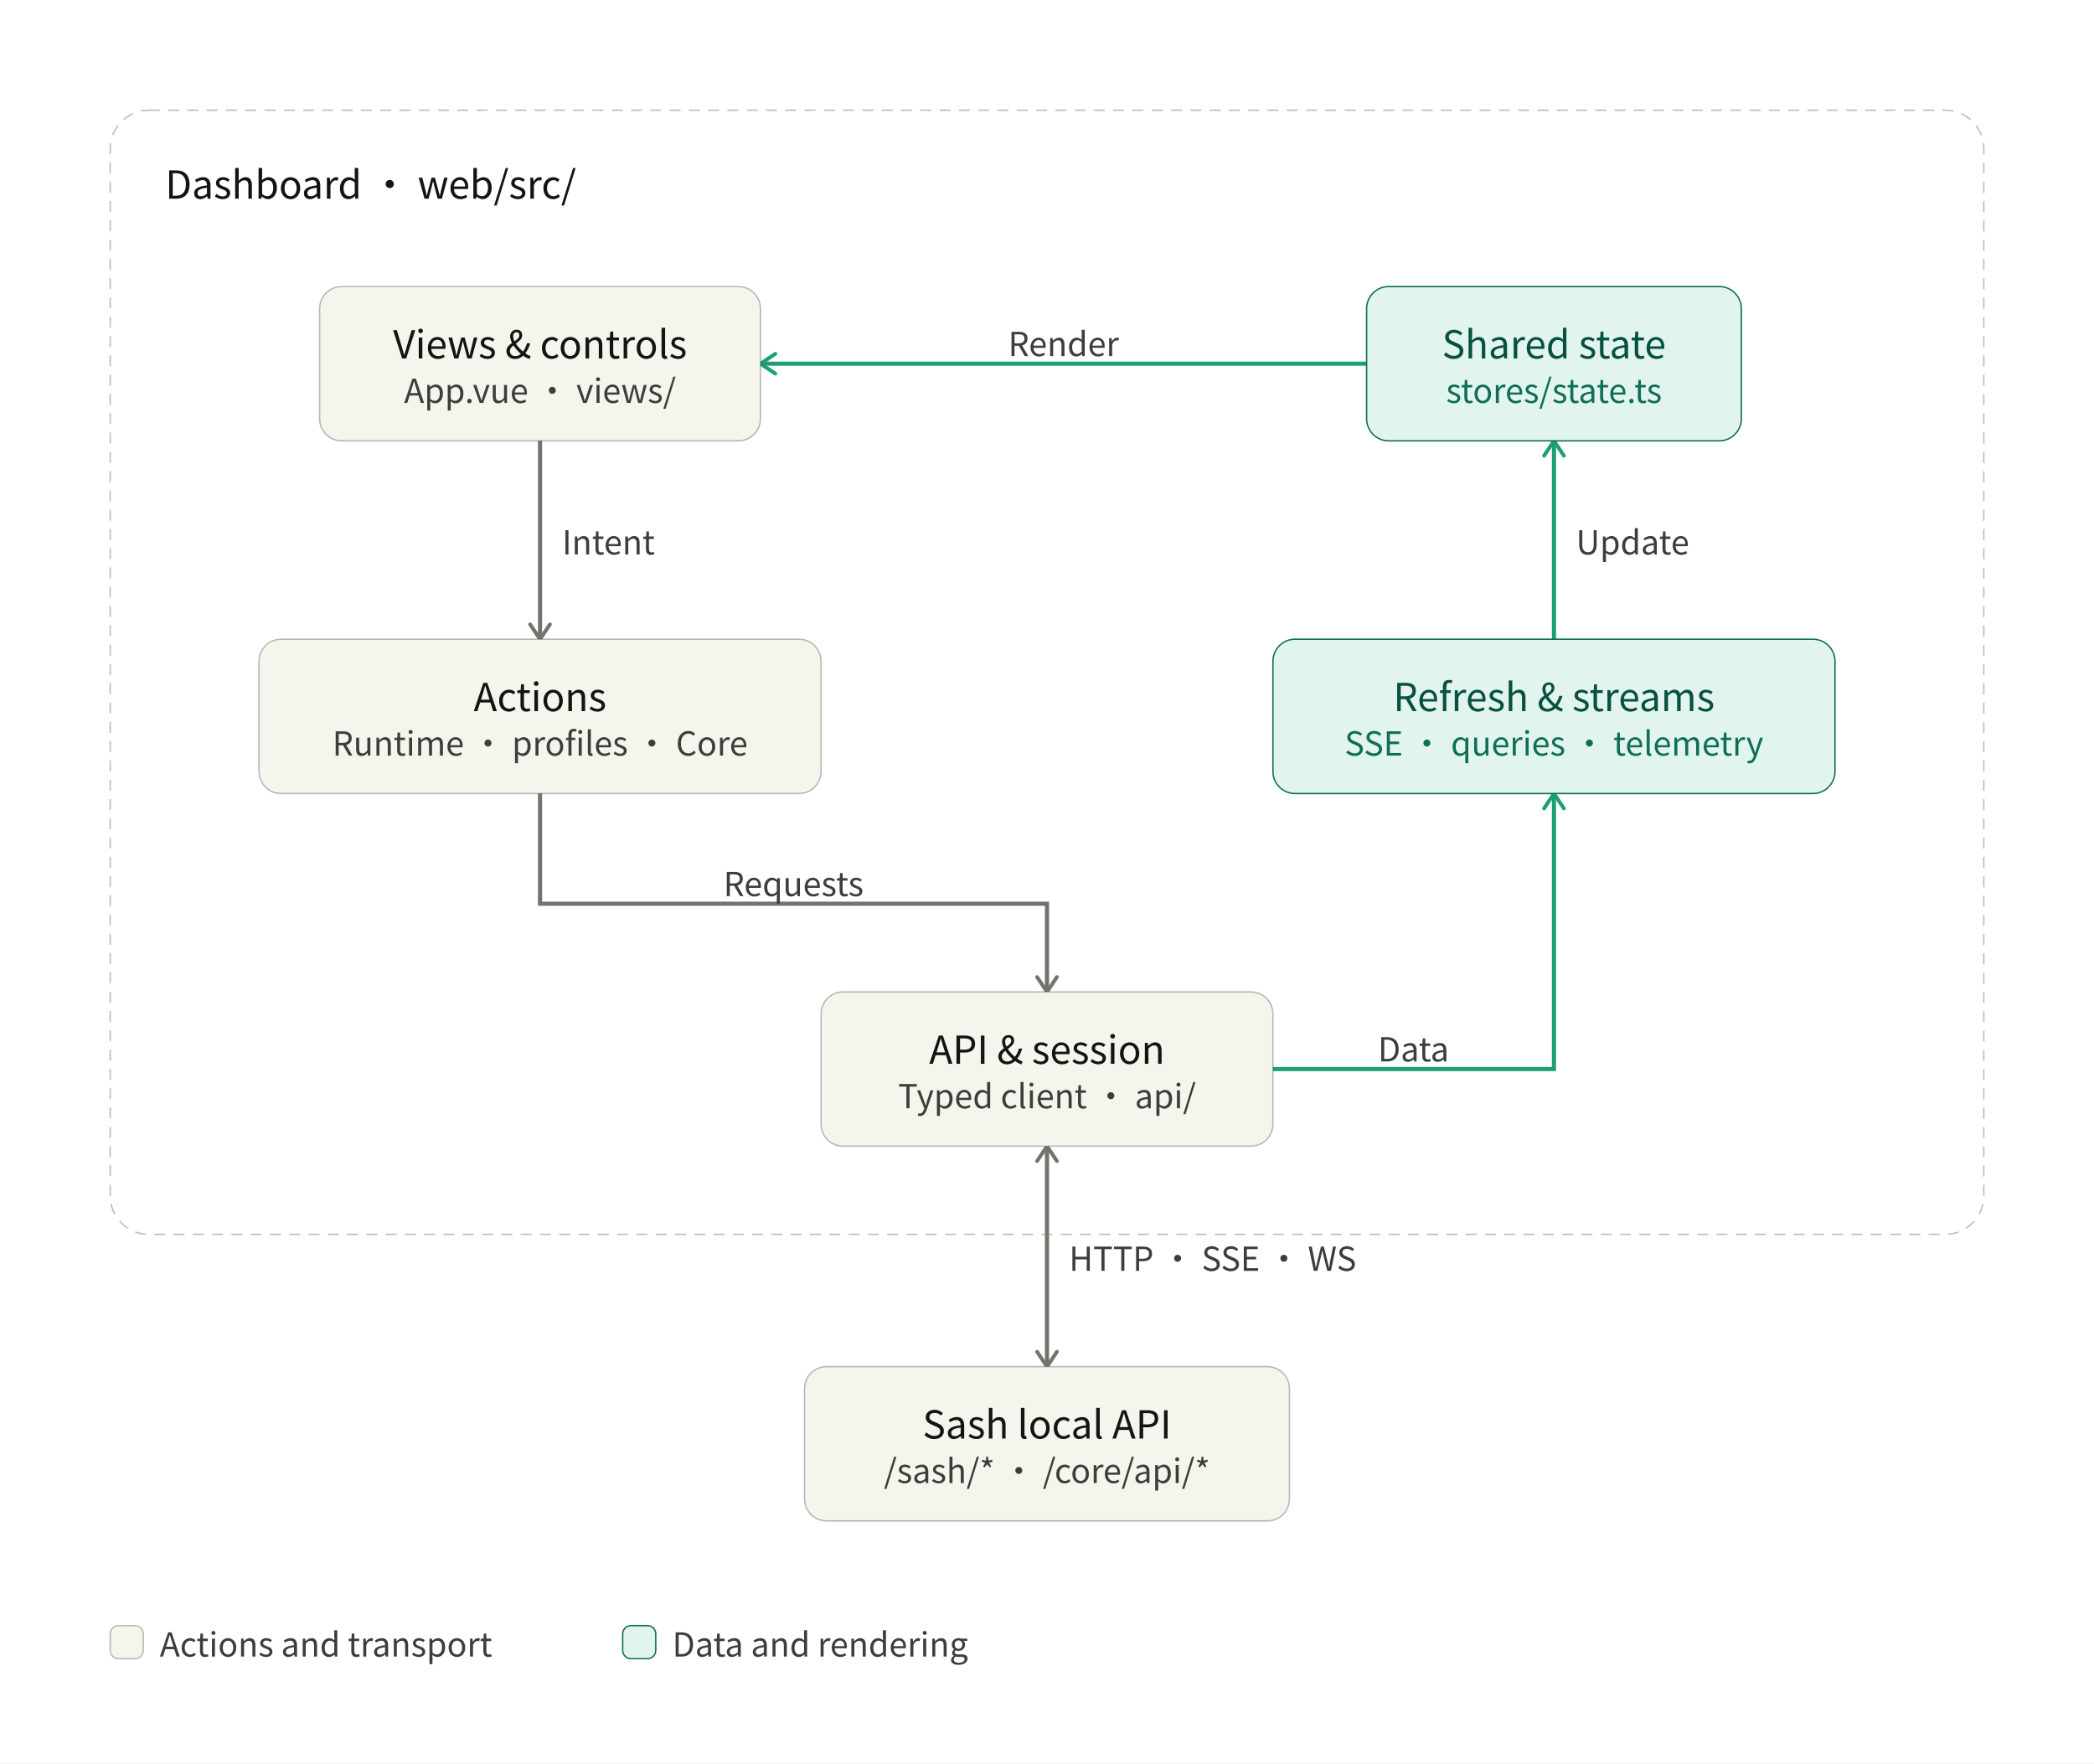
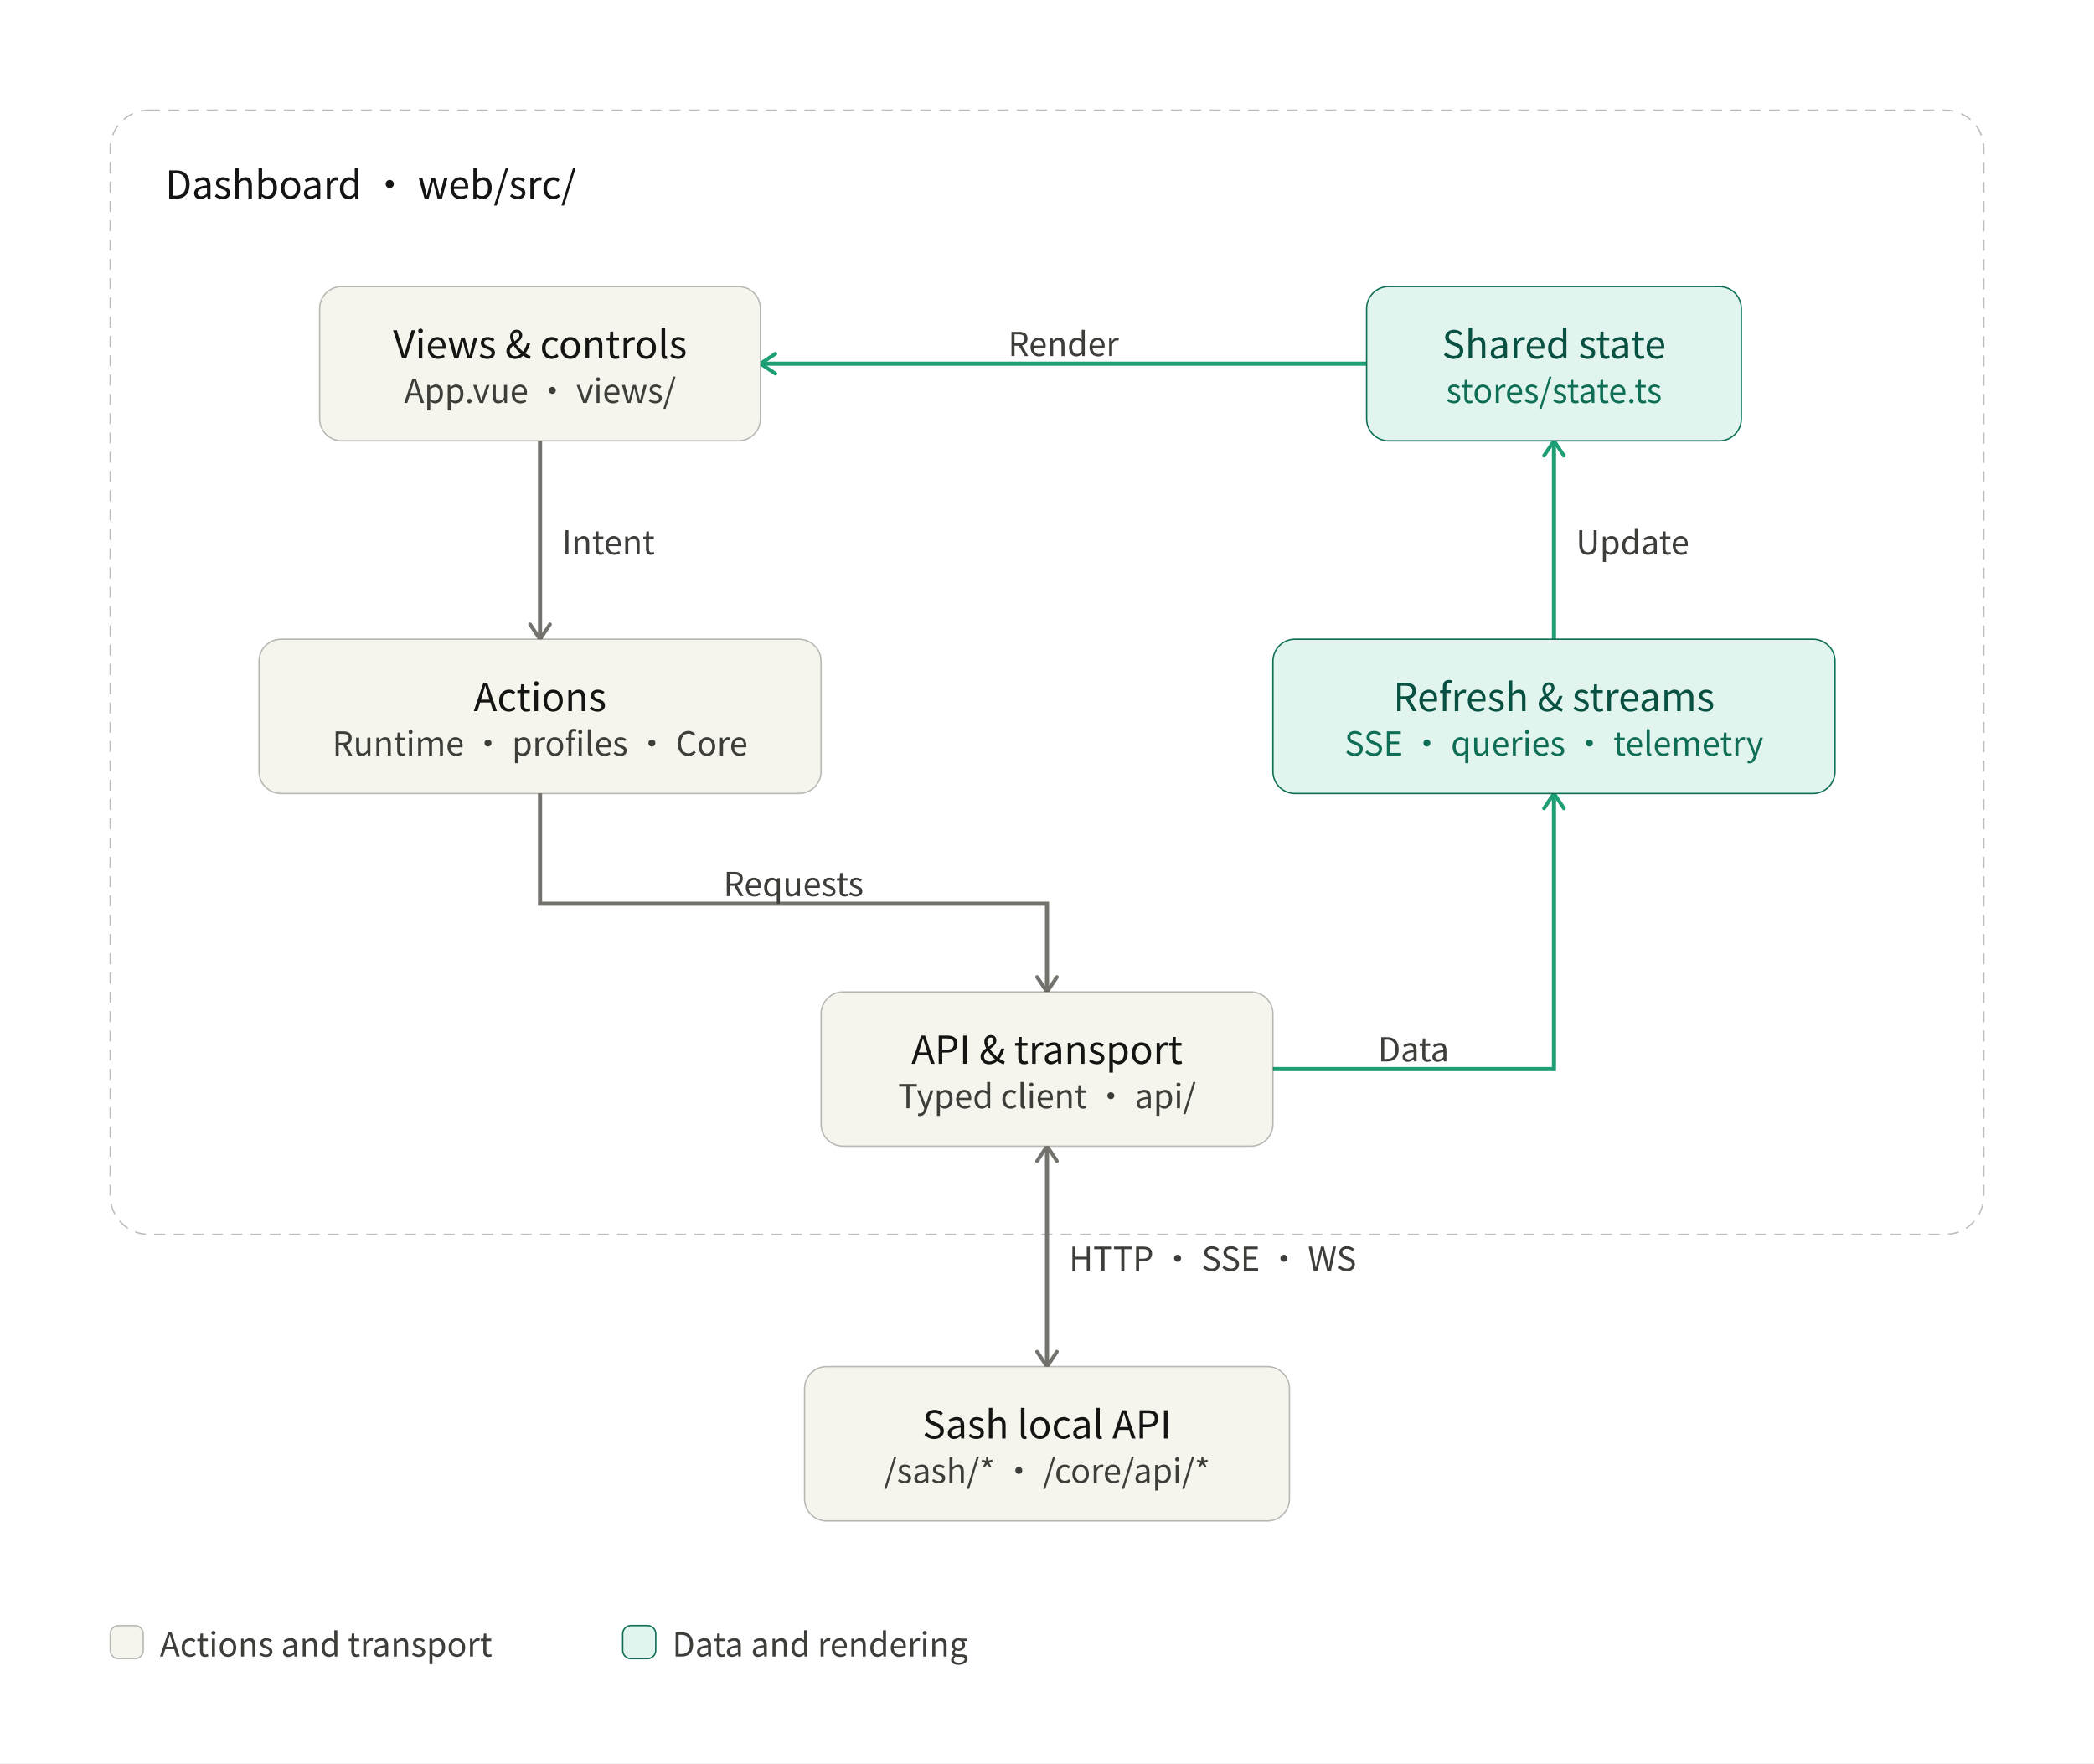
<svg xmlns="http://www.w3.org/2000/svg" viewBox="0 0 760 640" width="760" height="640" role="img">
  <style>text { font-family: 'Anthropic Sans', -apple-system, BlinkMacSystemFont, 'Segoe UI', 'PingFang SC', 'Microsoft YaHei', 'Hiragino Sans GB', 'Noto Sans CJK SC', sans-serif; }</style>
  <defs>
    <marker id="arrow" viewBox="0 0 10 10" refX="8" refY="5" markerWidth="6" markerHeight="6" orient="auto-start-reverse">
      <path d="M2 1L8 5L2 9" fill="none" stroke="context-stroke" stroke-width="1.5" stroke-linecap="round" stroke-linejoin="round" />
    </marker>
  </defs>
  <rect width="760" height="640" fill="#FFFFFF" />
  <rect data-role="container" x="40" y="40" width="680" height="408" rx="14" fill="none" stroke="rgba(31,30,29,0.3)" stroke-width="0.5" stroke-dasharray="4 3" />
  <text data-role="container-label" x="60" y="66" dominant-baseline="central" font-size="14" font-weight="500" fill="#141413">Dashboard · web/src/</text>
  <line x1="196" y1="160" x2="196" y2="232" stroke="#73726C" stroke-width="1.5" stroke-linecap="round" marker-end="url(#arrow)" />
  <path d="M196 288 L196 328 L380 328 L380 360" fill="none" stroke="#73726C" stroke-width="1.5" stroke-linecap="round" marker-end="url(#arrow)" />
  <path d="M462 388 L564 388 L564 288" fill="none" stroke="#1D9E75" stroke-width="1.5" stroke-linecap="round" marker-end="url(#arrow)" />
  <line x1="564" y1="232" x2="564" y2="160" stroke="#1D9E75" stroke-width="1.5" stroke-linecap="round" marker-end="url(#arrow)" />
  <line x1="496" y1="132" x2="276" y2="132" stroke="#1D9E75" stroke-width="1.5" stroke-linecap="round" marker-end="url(#arrow)" />
  <line x1="380" y1="416" x2="380" y2="496" stroke="#73726C" stroke-width="1.5" stroke-linecap="round" marker-start="url(#arrow)" marker-end="url(#arrow)" />
  <rect x="116" y="104" width="160" height="56" rx="8" fill="#F5F4ED" stroke="rgba(31,30,29,0.3)" stroke-width="0.5" />
  <rect x="496" y="104" width="136" height="56" rx="8" fill="#E1F5EE" stroke="#0F6E56" stroke-width="0.5" />
  <rect x="94" y="232" width="204" height="56" rx="8" fill="#F5F4ED" stroke="rgba(31,30,29,0.3)" stroke-width="0.5" />
  <rect x="462" y="232" width="204" height="56" rx="8" fill="#E1F5EE" stroke="#0F6E56" stroke-width="0.5" />
  <rect x="298" y="360" width="164" height="56" rx="8" fill="#F5F4ED" stroke="rgba(31,30,29,0.3)" stroke-width="0.5" />
  <rect x="292" y="496" width="176" height="56" rx="8" fill="#F5F4ED" stroke="rgba(31,30,29,0.3)" stroke-width="0.5" />
  <text data-role="node-text" x="196" y="124" text-anchor="middle" dominant-baseline="central" font-size="14" font-weight="500" fill="#141413">Views &amp; controls</text>
  <text data-role="node-text" x="196" y="141" text-anchor="middle" dominant-baseline="central" font-size="12" fill="#3D3D3A">App.vue · views/</text>
  <text data-role="node-text" x="564" y="124" text-anchor="middle" dominant-baseline="central" font-size="14" font-weight="500" fill="#085041">Shared state</text>
  <text data-role="node-text" x="564" y="141" text-anchor="middle" dominant-baseline="central" font-size="12" fill="#0F6E56">stores/state.ts</text>
  <text data-role="node-text" x="196" y="252" text-anchor="middle" dominant-baseline="central" font-size="14" font-weight="500" fill="#141413">Actions</text>
  <text data-role="node-text" x="196" y="269" text-anchor="middle" dominant-baseline="central" font-size="12" fill="#3D3D3A">Runtime · profiles · Core</text>
  <text data-role="node-text" x="564" y="252" text-anchor="middle" dominant-baseline="central" font-size="14" font-weight="500" fill="#085041">Refresh &amp; streams</text>
  <text data-role="node-text" x="564" y="269" text-anchor="middle" dominant-baseline="central" font-size="12" fill="#0F6E56">SSE · queries · telemetry</text>
-   <text data-role="node-text" x="380" y="380" text-anchor="middle" dominant-baseline="central" font-size="14" font-weight="500" fill="#141413">API &amp; session</text>
+   <text data-role="node-text" x="380" y="380" text-anchor="middle" dominant-baseline="central" font-size="14" font-weight="500" fill="#141413">API &amp; transport</text>
  <text data-role="node-text" x="380" y="397" text-anchor="middle" dominant-baseline="central" font-size="12" fill="#3D3D3A">Typed client · api/</text>
  <text data-role="node-text" x="380" y="516" text-anchor="middle" dominant-baseline="central" font-size="14" font-weight="500" fill="#141413">Sash local API</text>
  <text data-role="node-text" x="380" y="533" text-anchor="middle" dominant-baseline="central" font-size="12" fill="#3D3D3A">/sash/* · /core/api/*</text>
  <text data-role="arrow-label" x="204" y="196" text-anchor="start" dominant-baseline="central" font-size="12" fill="#3D3D3A">Intent</text>
  <text data-role="arrow-label" x="288" y="320" text-anchor="middle" dominant-baseline="central" font-size="12" fill="#3D3D3A">Requests</text>
  <text data-role="arrow-label" x="513" y="380" text-anchor="middle" dominant-baseline="central" font-size="12" fill="#3D3D3A">Data</text>
  <text data-role="arrow-label" x="572" y="196" text-anchor="start" dominant-baseline="central" font-size="12" fill="#3D3D3A">Update</text>
  <text data-role="arrow-label" x="386" y="124" text-anchor="middle" dominant-baseline="central" font-size="12" fill="#3D3D3A">Render</text>
  <text data-role="arrow-label" x="388" y="456" text-anchor="start" dominant-baseline="central" font-size="12" fill="#3D3D3A">HTTP · SSE · WS</text>
  <rect x="40" y="590" width="12" height="12" rx="3" fill="#F5F4ED" stroke="rgba(31,30,29,0.3)" stroke-width="0.5" />
  <text data-role="legend-label" x="58" y="596" dominant-baseline="central" font-size="12" fill="#3D3D3A">Actions and transport</text>
  <rect x="226" y="590" width="12" height="12" rx="3" fill="#E1F5EE" stroke="#0F6E56" stroke-width="0.5" />
  <text data-role="legend-label" x="244" y="596" dominant-baseline="central" font-size="12" fill="#3D3D3A">Data and rendering</text>
</svg>
